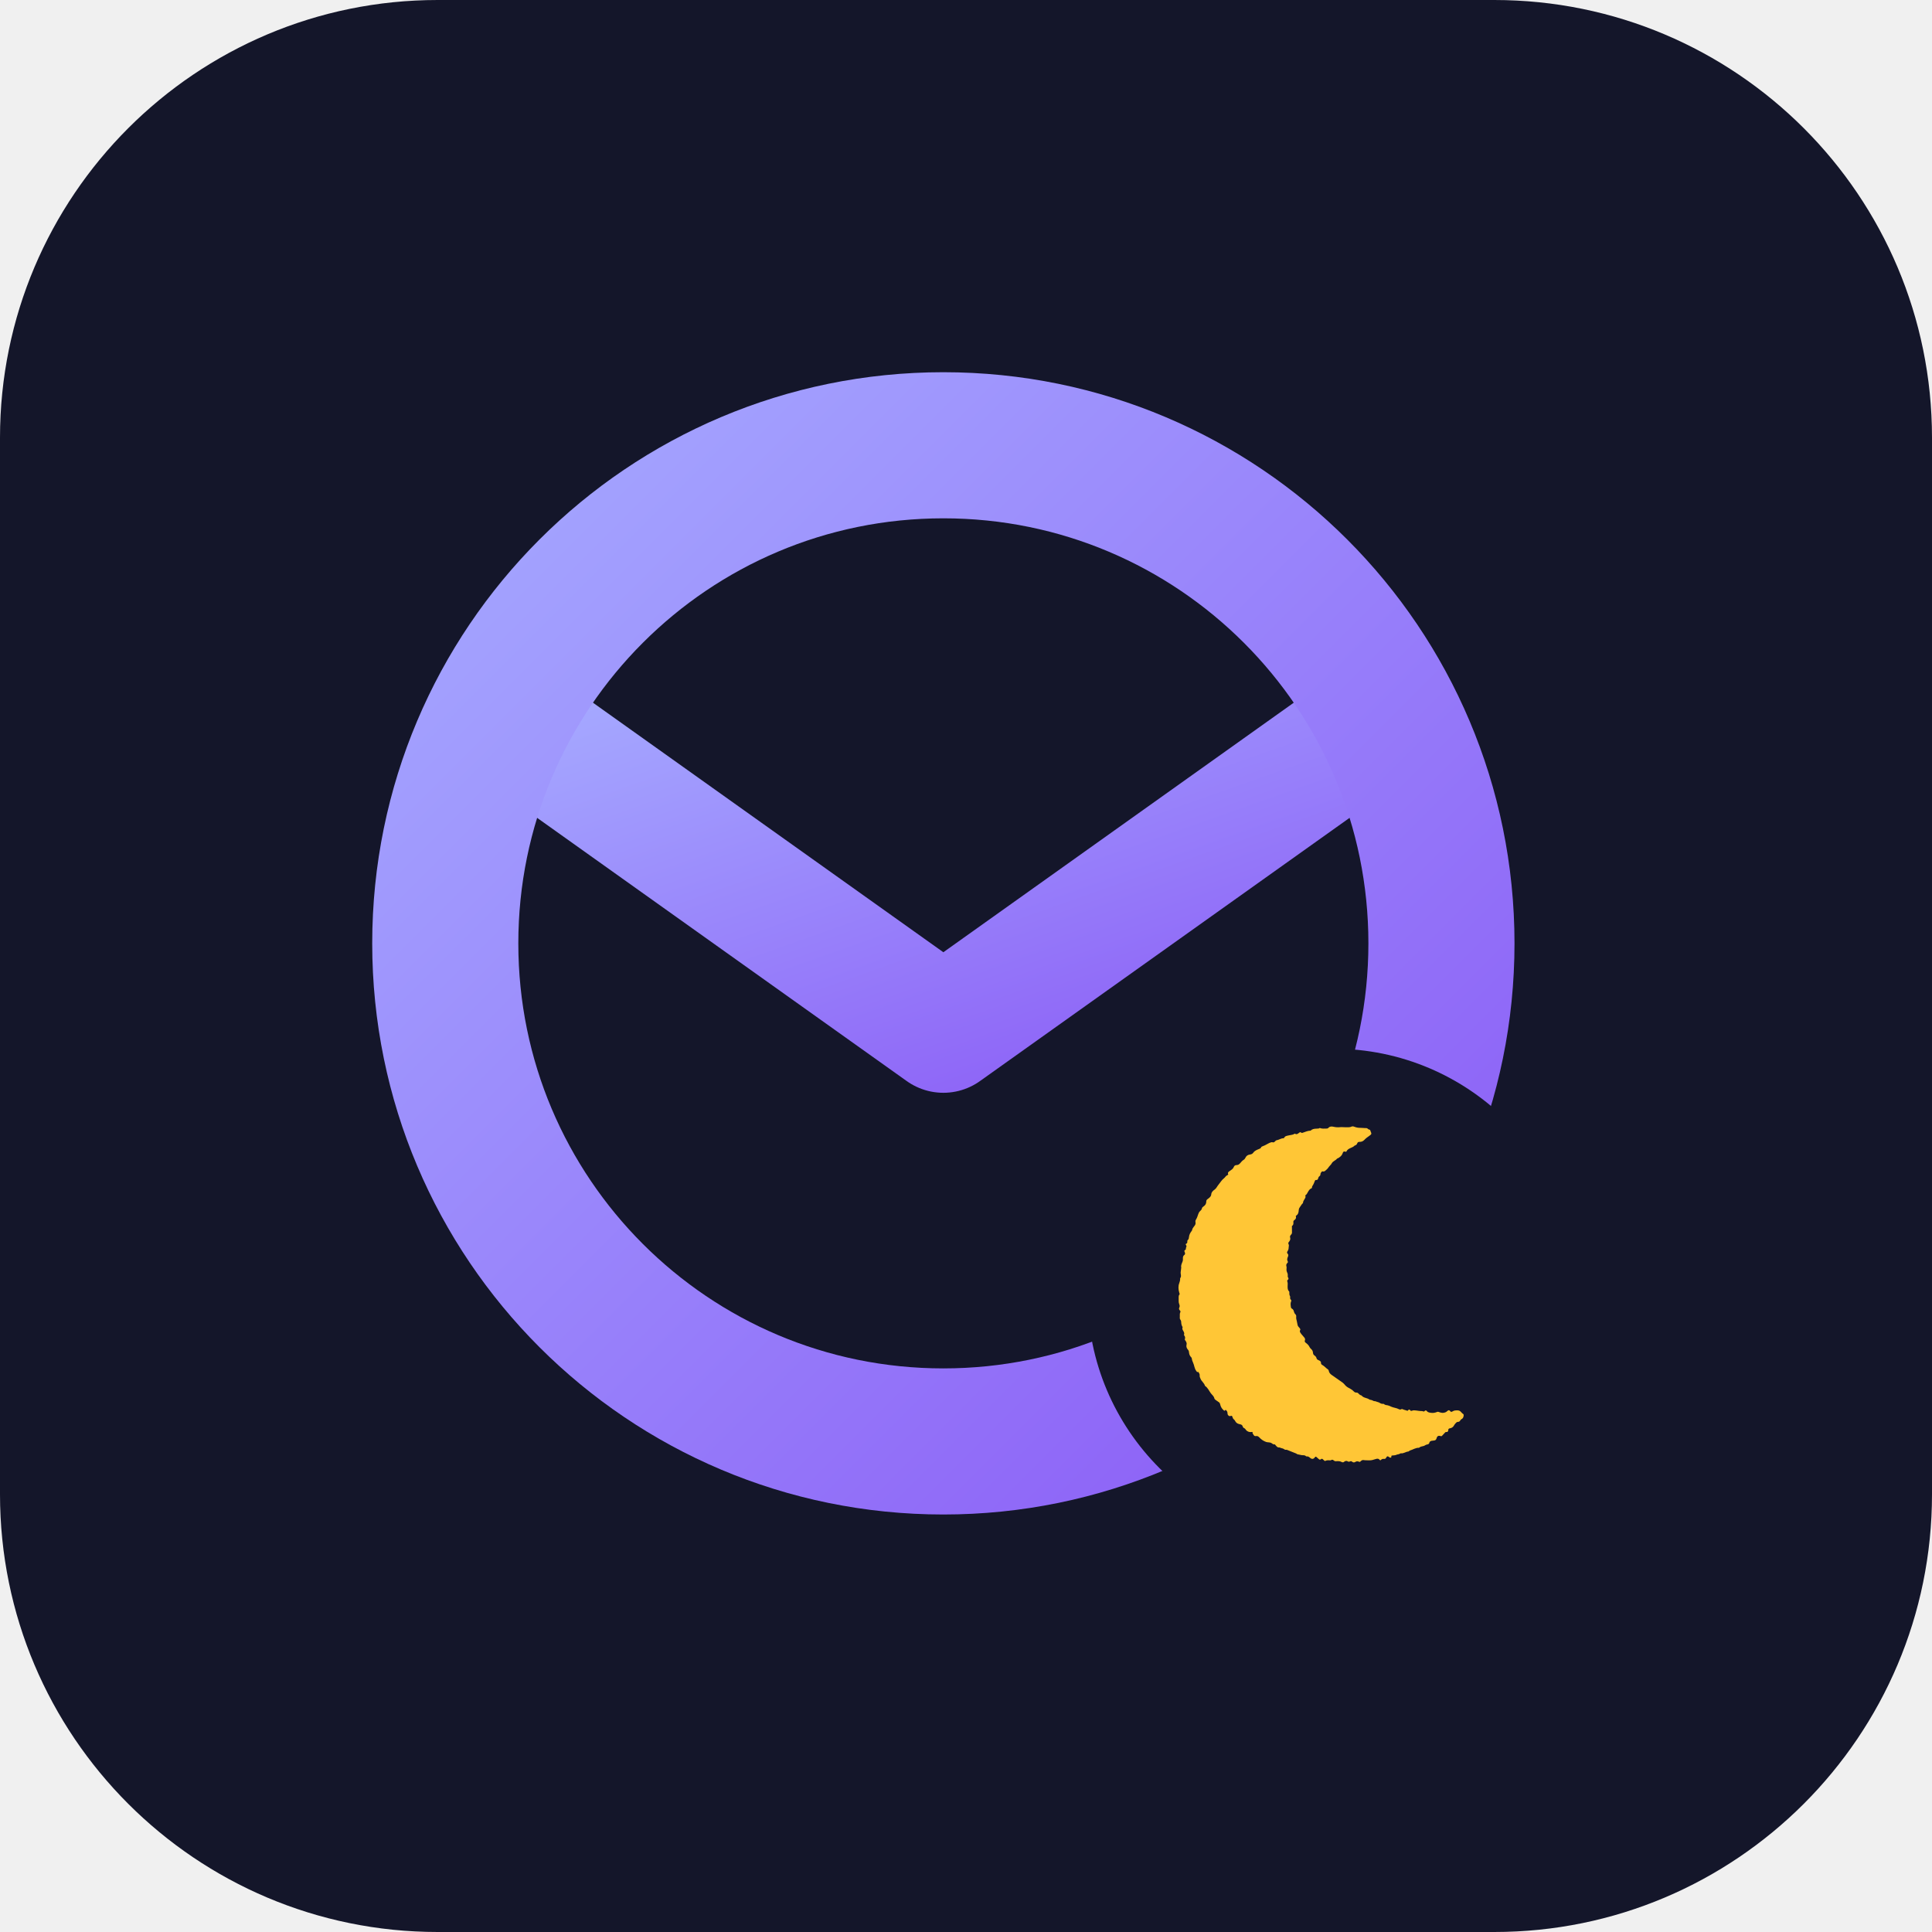
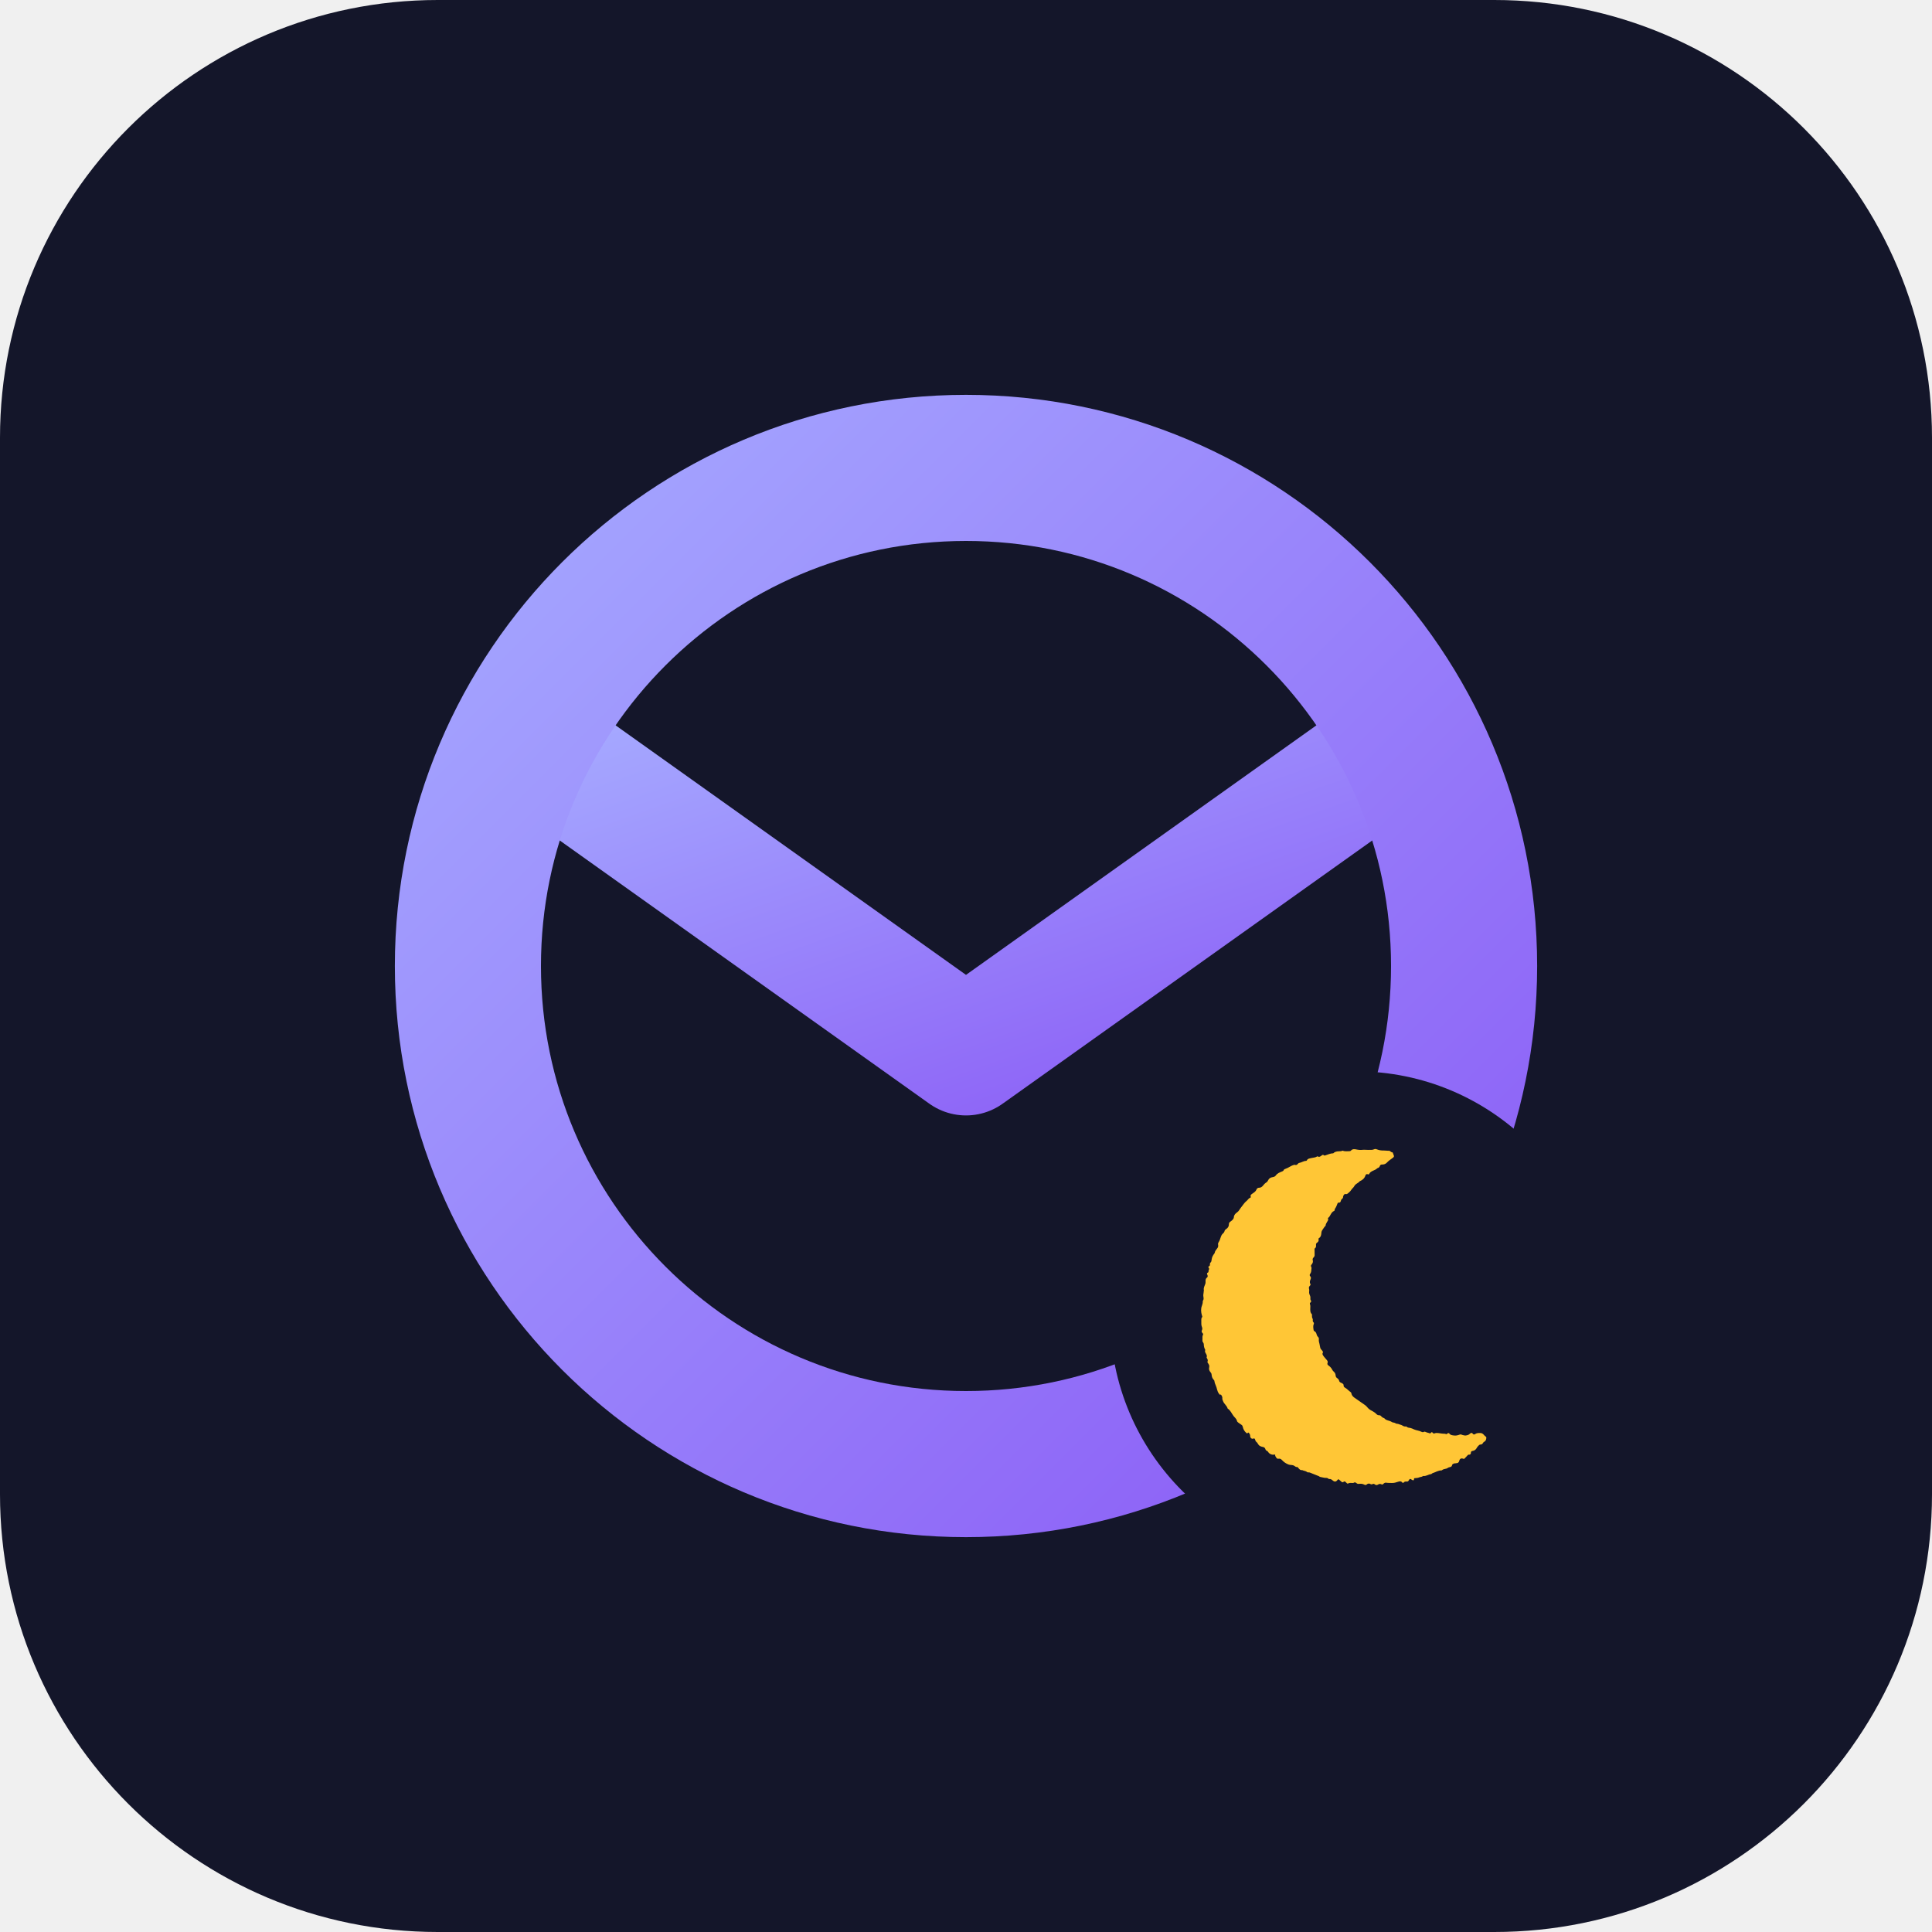
<svg xmlns="http://www.w3.org/2000/svg" viewBox="0 0 512 512">
  <defs>
    <linearGradient id="tile" x1="0" y1="0" x2="1" y2="1">
      <stop offset="0" stop-color="#5B5BF0" />
      <stop offset="1" stop-color="#8B5CF6" />
    </linearGradient>
    <linearGradient id="ink" x1="0" y1="0" x2="1" y2="1">
      <stop offset="0" stop-color="#A5A8FF" />
      <stop offset="1" stop-color="#8B5CF6" />
    </linearGradient>
    <clipPath id="inside">
      <circle cx="256" cy="256" r="146" />
    </clipPath>
    <mask id="moon-gap">
      <rect width="512" height="512" fill="#fff" />
      <circle cx="373.42" cy="361.72" r="74" fill="#000" />
    </mask>
  </defs>
  <rect width="512" height="512" rx="116" fill="#14162A" />
-   <g transform="translate(250 250) scale(0.88) translate(-256 -256)">
+   <g transform="translate(256 256) scale(0.88) translate(-256 -256)">
    <g mask="url(#moon-gap)">
      <path d="M127.7 190.63L256 282L384.3 190.63" fill="none" stroke="url(#ink)" stroke-width="38" stroke-linejoin="round" />
      <circle cx="256" cy="256" r="150" fill="none" stroke="url(#ink)" stroke-width="44" />
    </g>
    <path transform="translate(319.14 302.84) scale(0.46)" d="M183.57,223.72c-.77-.04-1.41.11-2,.45-.33.19-.58.43-.63.82-.1.72-.59,1.07-1.23,1.19-.7.13-1.35.35-1.92.78-.31.23-.67.3-1.02.36-.91.16-1.79.39-2.52,1-.06.05-.15.09-.23.09-2.12-.06-3.83,1.19-5.75,1.75-.5.15-.71.66-1.2.7-1.66.15-3.04,1.39-4.79,1.18-.24-.03-.44.09-.62.22-.68.47-1.58.4-2.22.7-1.02.47-2,.38-3.01.52-.29.04-.41.27-.41.56,0,.34.03.76-.38.82-.38.06-.78-.09-1.08-.36-.84-.74-1.4-.66-1.9.34-.29.59-.7.93-1.39.85-.79-.09-1.5.02-2.05.68-.29.34-.6.25-.85-.06-.79-.98-1.71-.84-2.77-.48-1.32.44-2.61.86-4.1.8-1.29-.05-2.57.01-3.86-.2-.58-.09-1.3.37-1.74.84-.37.39-.67.46-1.09.26-.84-.4-1.58-.4-2.41.17-.6.42-1.43.38-2.04-.16-.47-.42-.93-.45-1.46-.19-.55.26-1.03.25-1.56-.13-.55-.4-1.71-.18-2.17.31-.49.51-1.13.49-1.63.2-1.23-.7-2.53-.64-3.84-.52-.63.06-1.08-.28-1.52-.61-.49-.37-.95-.54-1.52-.15-.17.12-.42.19-.64.18-1.09-.05-2.19-.19-3.22.36-.26.14-.48,0-.68-.19-.26-.25-.57-.47-.8-.74-.45-.53-.92-.62-1.44-.15-.45.41-.87.3-1.27-.04-.53-.45-1.06-.92-1.58-1.39-.4-.36-.69-.35-1.03.11-.95,1.29-1.94,1.43-3.14.42-.68-.57-1.34-1.11-2.31-.96-.16.03-.31-.02-.45-.16-.46-.47-1.1-.62-1.7-.6-1.31.05-2.51-.46-3.78-.63-.38-.05-.55-.36-.86-.49-2-.81-4.01-1.62-6.02-2.4-.52-.2-1.17.12-1.62-.25-.76-.63-1.67-.79-2.57-1.04-.27-.07-.53-.3-.77-.28-1.4.17-2-.9-2.76-1.72-.11-.12-.17-.33-.36-.3-.85.17-1.44-.39-2.04-.79-1.14-.76-2.49-.38-3.68-.83-1.73-.65-3.17-1.65-4.41-3-.53-.58-1.23-.98-2.03-.83-.85.17-1.37-.16-1.71-.85-.25-.5-.79-.87-.62-1.58.08-.33-.33-.29-.57-.25-1,.17-1.91.04-2.8-.51-.34-.22-.65-.42-.88-.74-.39-.55-.74-1.09-1.43-1.35-.39-.15-.63-.55-.75-.97-.27-.94-.85-1.3-1.85-1.49-1.08-.21-2.25-.63-2.88-1.73-.32-.56-.62-1.1-1.15-1.51-.44-.34-.68-.86-.83-1.43-.23-.88-.54-1.01-1.38-.7-.82.3-1.87-.56-1.88-1.68,0-.88-.26-1.54-.91-2.12-.27-.24-.39-.38-.61,0-.29.51-.64.33-.96.06-1.23-1.04-2.01-2.36-2.33-3.93-.12-.57-.33-1.04-.84-1.38-.7-.46-1.37-.98-2.07-1.44-.44-.29-.81-.68-.92-1.16-.32-1.41-1.49-2.2-2.28-3.26-1.23-1.64-1.98-3.66-3.82-4.82-.48-1.91-2.31-2.97-2.98-4.77-.24-.65-.61-1.28-.51-2,.12-.85-.33-1.48-.71-2.15-.11-.18-.26-.26-.41-.2-.69.27-.81-.3-1.11-.68-1.25-1.6-1.24-3.67-2.09-5.41-.47-.96-.78-1.96-.91-3.02-.04-.29-.25-.42-.42-.6-.75-.81-1.18-1.79-1.3-2.86-.15-1.28-.15-1.32-.98-2.35-.66-.82-.93-1.87-.67-2.85.33-1.23-.25-2.08-.87-2.95-.17-.24-.34-.48-.23-.76.39-.97.1-1.78-.5-2.55-.07-.09-.11-.29-.06-.4.42-1.06-.15-1.87-.64-2.72-.34-.59-.61-1.2-.31-1.91.05-.11.03-.3-.03-.4-.61-1.05-.86-2.17-.87-3.38,0-.49-.21-1.01-.52-1.4-.37-.46-.46-.96-.39-1.5.15-1.11-.25-2.26.36-3.34.22-.4.07-.85-.31-1.21-.54-.51-.72-1.19-.38-1.83.43-.83.23-1.62-.06-2.35-.26-.65-.33-1.28-.33-1.96.01-.87,0-1.74-.01-2.61,0-.54.04-1.06.43-1.5.45-.51.04-1.02-.08-1.49-.56-2.06-.75-4.09.05-6.16.36-.93.59-1.92.56-2.94,0-.08-.03-.2.01-.25,1.11-1.31.1-2.82.37-4.21.16-.81.2-1.65.3-2.48,0-.08.08-.17.06-.24-.4-1.55.45-2.82.91-4.18.22-.66.17-1.32.16-1.99-.01-.87.21-1.61.98-2.17.74-.54.37-1.45.13-1.97-.36-.76-.04-1.04.46-1.31.35-.18.4-.41.38-.74-.02-.34.03-.66.2-.97.26-.47.29-.94-.1-1.4-.29-.35-.31-.77.17-.96.6-.23.67-.69.66-1.21,0-.43-.02-.88.32-1.17.66-.54.71-1.25.79-2.02.15-1.5.85-2.79,1.78-3.95.41-.51.27-1.21.69-1.74.37-.47.64-1.05,1.06-1.49.69-.74.9-1.6.71-2.56-.13-.65.03-1.16.39-1.72.62-.98.98-2.1,1.33-3.2.27-.86.63-1.66,1.33-2.29.53-.48,1.04-.97,1.18-1.77.09-.53.57-.95,1.04-1.25,1.18-.78,1.84-1.82,1.8-3.27-.02-.75.4-1.23,1-1.63.48-.33.94-.7,1.34-1.12.49-.5.86-1.05.91-1.82.1-1.44,1.04-2.38,2.17-3.15,1.19-.81,1.68-2.18,2.57-3.22,1.2-1.41,2.09-3.08,3.6-4.23.34-.26.6-.55.85-.89.36-.49.83-.9,1.4-1.16.25-.12.63-.26.49-.58-.54-1.25.5-1.73,1.17-2.22,1.02-.74,2.07-1.33,2.56-2.62.28-.73.88-1.17,1.84-1.17.92,0,1.71-.51,2.34-1.28.66-.81,1.35-1.63,2.29-2.19.53-.32.9-.86,1.15-1.4.57-1.26,1.61-1.85,2.87-2.03.97-.14,1.68-.41,2.29-1.28.89-1.26,2.35-1.8,3.73-2.37.55-.23,1.1-.37,1.32-1.03.07-.21.3-.44.51-.52,1.4-.52,2.75-1.15,4.03-1.93.6-.36,1.21-.63,1.88-.82.3-.09.63-.22.9-.11.84.34,1.38-.06,1.9-.63.25-.27.51-.58.87-.63,1.58-.24,2.9-1.33,4.54-1.35.21,0,.39-.08.48-.28.64-1.33,1.96-1.29,3.13-1.6,1.22-.32,2.56-.24,3.64-1.04.07-.05.24-.07.32-.02,1.08.67,1.89,0,2.64-.6.52-.41.94-.59,1.46-.11.34.31.72.14,1.03.03,1.62-.53,3.16-1.29,4.92-1.33.35,0,.56-.41.88-.6,1.22-.73,2.56-.71,3.89-.77.36-.02.72.03,1.04-.23.15-.12.34-.17.55-.09,1.41.53,2.87.32,4.31.31.41,0,.83-.11,1.08-.4.99-1.13,2.32-1.03,3.49-.76,1.45.33,2.83.42,4.29.25,1.18-.14,2.4.11,3.6.06,1.29-.06,2.61.19,3.88-.45.48-.24,1.15-.15,1.72.09,1.43.59,2.91.79,4.47.75,1.13-.03,2.27.22,3.42.16.32-.02.61.14.85.33.39.31.71.66,1.28.68.24,0,.46.29.52.6.04.22.13.43.22.63.68,1.5.61,1.76-.78,2.74-1.18.83-2.38,1.66-3.36,2.73-.87.95-1.98,1.35-3.23,1.31-.78-.03-1.23.32-1.45,1-.24.71-.75,1.09-1.41,1.33-.08.03-.19.02-.24.07-1.51,1.68-4.31,1.54-5.38,3.84-.17.36-.48.27-.8.15-.76-.29-1.36,0-1.6.77-.59,1.88-1.93,3.01-3.67,3.76-.03.01-.07,0-.08.02-.93,1.29-2.7,1.61-3.48,3.1-.28.53-.69,1.02-1.13,1.44-.8.76-1.28,1.83-2.08,2.49-.78.64-1.51,1.78-2.89,1.32-.34-.11-1.35,1.18-1.3,1.76.06.75-.31,1.17-.84,1.58-.37.28-.51.7-.63,1.15-.18.72-.52,1.31-1.44,1.18-.35-.05-.56.1-.7.45-.49,1.24-.93,2.5-1.74,3.59-.29.4.02,1.18-.57,1.41-1.16.44-1.69,1.43-2.26,2.37-.46.76-.76,1.61-1.56,2.11-.1.06-.21.27-.18.35.52,1.17-.4,1.92-.83,2.8-.26.55-.64,1.03-.64,1.69,0,.46-.46.68-.72,1-.53.65-.91,1.42-1.4,2.05-.75.95-.68,1.87-.82,2.92-.11.8-.49,1.95-1.44,2.49-.31.18-.42.39-.33.67.36,1.13-.25,1.83-1.06,2.41-.44.32-.6.68-.57,1.21.06.93.14,1.87-.82,2.47-.21.13-.13.35-.13.54.01,1.31,0,2.63.04,3.94.02.7-.47,1.12-.84,1.59-.37.47-.59.89-.39,1.52.36,1.15-.05,2.13-.82,3-.41.47-.49.91-.15,1.51.35.6.05,1.32.03,1.97-.02.83-.15,1.69-.68,2.45-.39.55-.63,1.15.07,1.82.51.49.4,1.28.12,1.9-.46,1.01-.72,2-.12,3.04.21.36.12.7-.19.98-.68.64-.98,1.34-.66,2.31.17.54.1,1.17.05,1.75-.08.87.14,1.69.51,2.43.28.56.36,1.1.31,1.7-.04.52-.1,1.01.27,1.5.3.41.28,1.07-.19,1.37-.62.41-.46.9-.3,1.38.27.81.16,1.62.14,2.45-.02,1.3-.15,2.7.92,3.75.22.22.19.45.18.69-.02.84-.03,1.68.45,2.44.14.23.12.49.1.74-.06.59-.08,1.14.45,1.59.27.23.38.65.21,1.02-.61,1.33-.33,2.67-.14,4.02.06.44.39.7.72.89.66.39.99.96,1.16,1.67.18.75.47,1.44,1.05,1.97.46.42.58,1.06.51,1.55-.21,1.34.41,2.51.56,3.76.08.63.22,1.26.38,1.87.23.89,1.06,1.38,1.51,2.14.22.37.4.59.14,1.02-.36.59-.23,1.12.17,1.75.74,1.17,1.75,2.09,2.58,3.17.42.55.6,1.08.36,1.74-.25.69-.11,1.15.54,1.63,1.03.75,1.97,1.64,2.53,2.86.22.49.64.93,1.05,1.29.7.61,1.07,1.38,1.14,2.26.07.82.28,1.46,1.03,1.93.67.42,1.14,1.05,1.34,1.85.26,1.05,1.33,1.1,2.04,1.59.52.36.9.66.84,1.39-.06.63.37,1.11.91,1.4,1.41.77,2.39,2.08,3.73,2.94.27.18.4.54.47.88.22,1.18.93,2,1.88,2.67,2.34,1.63,4.68,3.27,7.02,4.91.79.55,1.37,1.31,2.01,2.01.9.97,2.1,1.57,3.25,2.18.87.46,1.61,1.05,2.27,1.75.45.47,1.01.73,1.64.71.6-.03,1.03.21,1.39.63.53.61,1.15,1.06,1.94,1.27.03,0,.06.01.08.03,1.27,1.65,3.47,1.44,5.02,2.54.18.12.41.22.62.24.73.08,1.41.29,2.02.68.54.34,1.24.16,1.67.37.83.41,1.78.45,2.56.98.66.44,1.39.71,2.22.63.16-.02.4-.01.48.08.71.77,1.66.71,2.58.9.77.16,1.54.57,2.25.89,1.6.72,3.38.76,4.92,1.59.49.26,1.09.39,1.53.11.59-.36.99-.11,1.47.12.78.36,1.66.43,2.44.8.33.16.58-.11.77-.37.42-.57.85-.48,1.22.02.36.48.72.59,1.29.34.82-.36,1.72-.24,2.57-.14,1.3.16,2.58.42,3.9.39.24,0,.49.09.72.18.38.16.72.17.98-.17.49-.63,1.12-.51,1.48-.03.76,1.01,1.86,1.03,2.91,1.18,1.31.19,2.58-.1,3.8-.59.31-.13.66-.17.98-.03.66.3,1.35.45,2.07.58.7.13,1.26.03,1.96-.16.84-.23,1.38-.64,1.95-1.19.53-.5,1.22-.33,1.54.18.48.76,1.07.62,1.57.29,1.1-.74,2.3-.72,3.54-.69.59.01,1.07.18,1.54.55.7.56,1.16,1.37,1.96,1.83.24.14.32.43.31.74-.06,1.14-.37,2.14-1.5,2.68-.27.13-.43.32-.59.57-.4.63-.76,1.2-1.74,1.16-.6-.03-1.19.58-1.63,1.1-.3.36-.61.74-.83,1.16-.62,1.14-1.54,1.8-2.83,1.97-.62.08-.97.45-.97,1.13,0,.95-.5,1.38-1.45,1.28-.34-.04-.51.19-.7.39-.64.67-1.27,1.34-1.89,2.03-.3.33-.62.39-1.05.23-1.27-.48-2.19.01-2.52,1.32-.29,1.16-.93,1.63-2.08,1.61Z" fill="#ffc636" />
  </g>
</svg>
